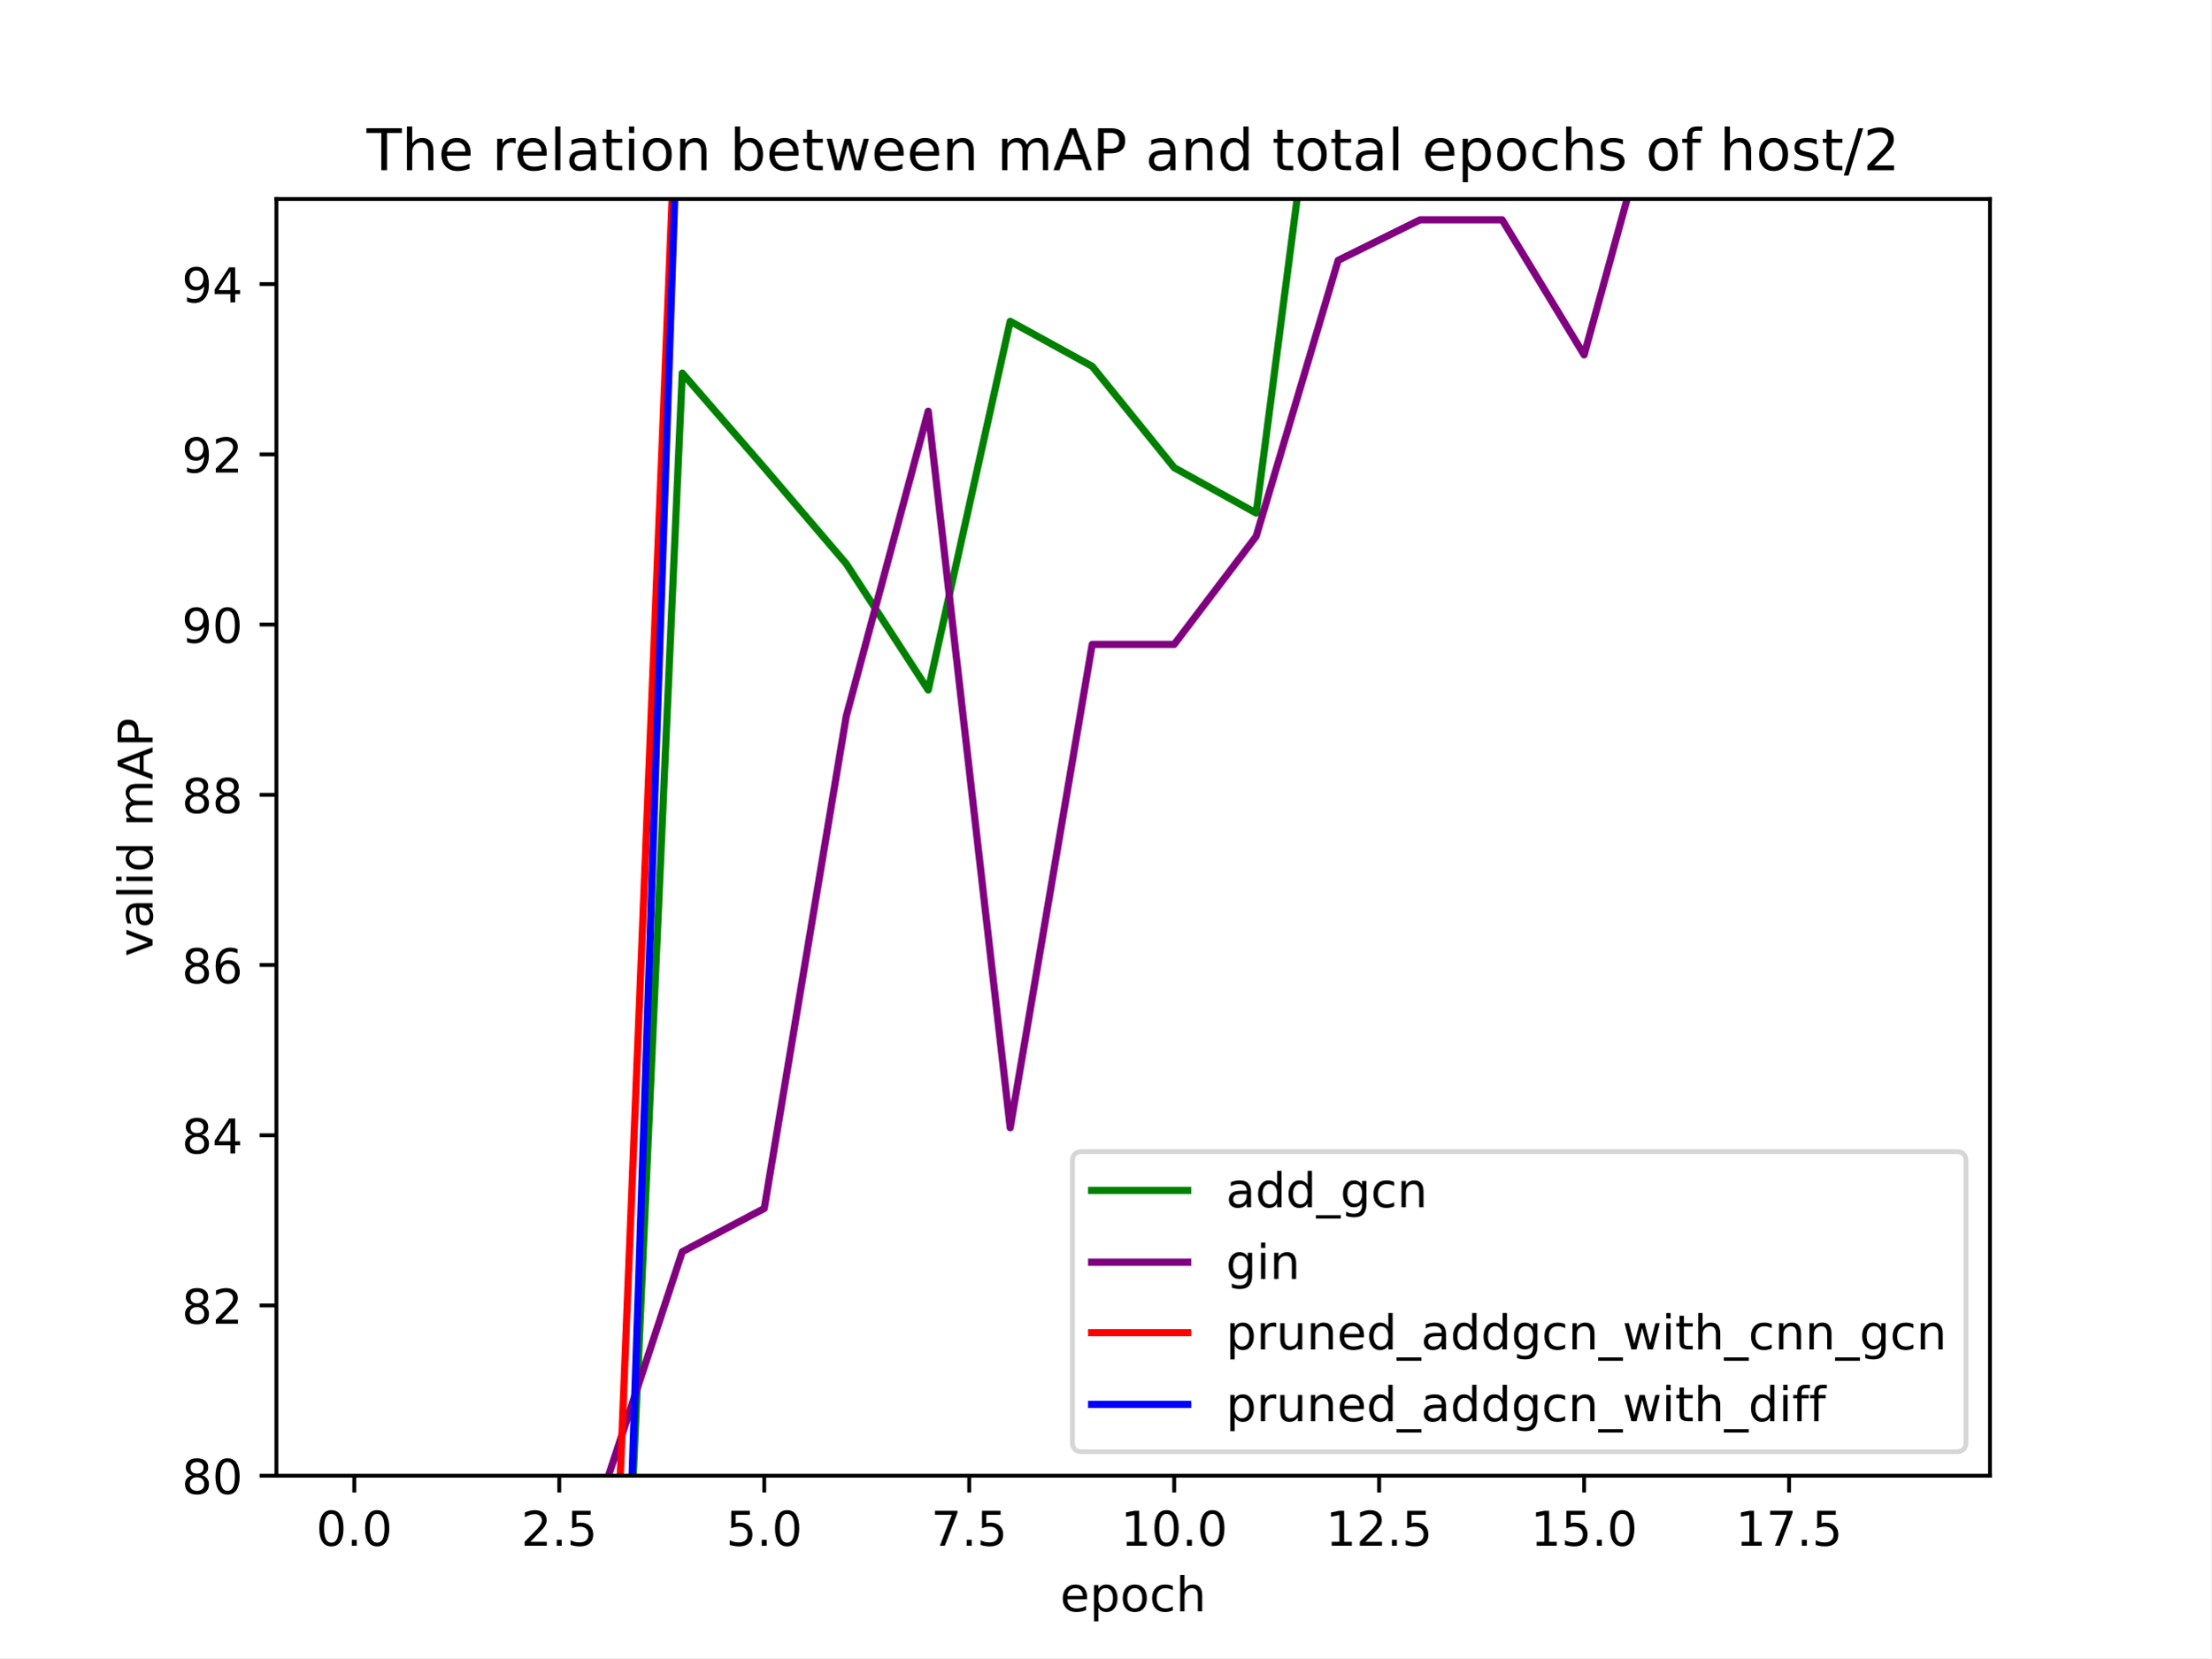
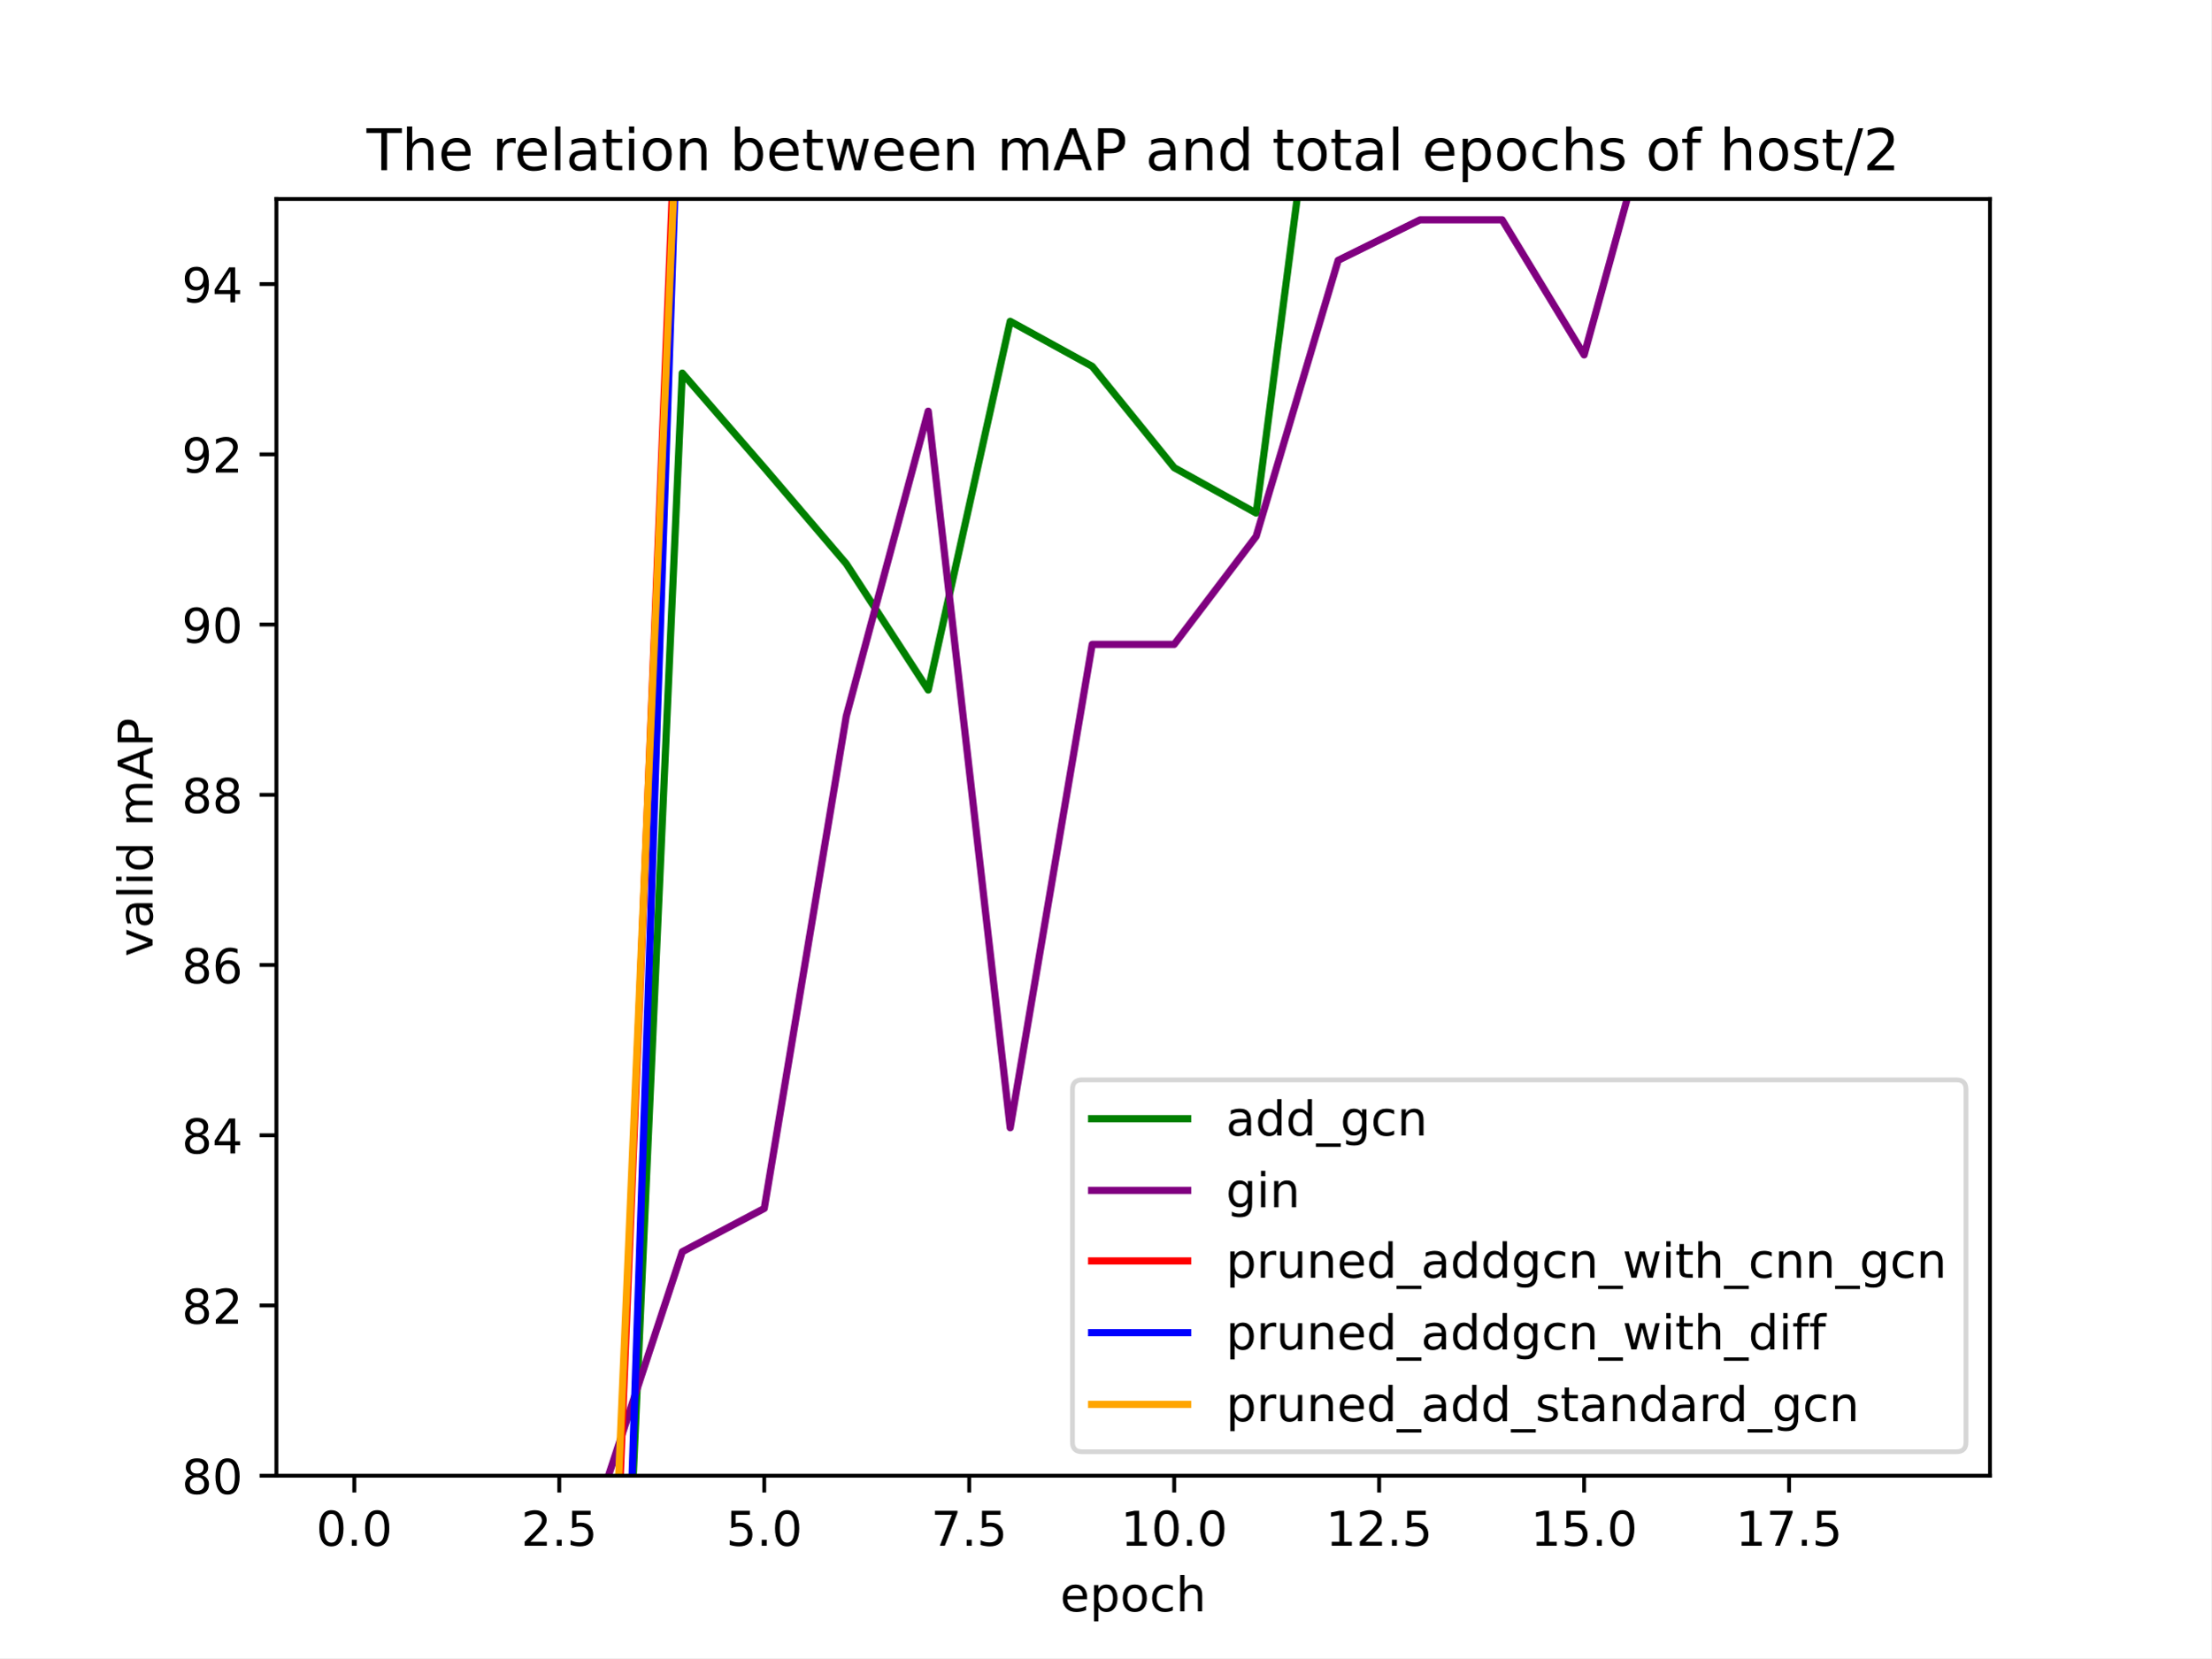
<svg xmlns="http://www.w3.org/2000/svg" xmlns:xlink="http://www.w3.org/1999/xlink" width="460.8pt" height="345.6pt" viewBox="0 0 460.8 345.6" version="1.1">
  <defs>
    <style type="text/css">*{stroke-linejoin: round; stroke-linecap: butt}</style>
  </defs>
  <g id="figure_1">
    <g id="patch_1">
      <path d="M 0 345.6  L 460.8 345.6  L 460.8 0  L 0 0  z " style="fill: #ffffff" />
    </g>
    <g id="axes_1">
      <g id="patch_2">
        <path d="M 57.6 307.584  L 414.72 307.584  L 414.72 41.472  L 57.6 41.472  z " style="fill: #ffffff" />
      </g>
      <g id="matplotlib.axis_1">
        <g id="xtick_1">
          <g id="line2d_1">
            <defs>
-               <path id="m2e682666f9" d="M 0 0  L 0 3.5  " style="stroke: #000000; stroke-width: 0.8" />
+               <path id="m16d23750e2" d="M 0 0  L 0 3.5  " style="stroke: #000000; stroke-width: 0.8" />
            </defs>
            <g>
-               <use xlink:href="#m2e682666f9" x="73.833" y="307.584" style="stroke: #000000; stroke-width: 0.8" />
+               <use xlink:href="#m16d23750e2" x="73.833" y="307.584" style="stroke: #000000; stroke-width: 0.8" />
            </g>
          </g>
          <g id="text_1">
            <g transform="translate(65.88116 322.1824) scale(0.1 -0.1)">
              <defs>
                <path id="DejaVuSans-30" d="M 2034 4250  Q 1547 4250 1301 3770  Q 1056 3291 1056 2328  Q 1056 1369 1301 889  Q 1547 409 2034 409  Q 2525 409 2770 889  Q 3016 1369 3016 2328  Q 3016 3291 2770 3770  Q 2525 4250 2034 4250  z M 2034 4750  Q 2819 4750 3233 4129  Q 3647 3509 3647 2328  Q 3647 1150 3233 529  Q 2819 -91 2034 -91  Q 1250 -91 836 529  Q 422 1150 422 2328  Q 422 3509 836 4129  Q 1250 4750 2034 4750  z " transform="scale(0.015625)" />
                <path id="DejaVuSans-2e" d="M 684 794  L 1344 794  L 1344 0  L 684 0  L 684 794  z " transform="scale(0.015625)" />
              </defs>
              <use xlink:href="#DejaVuSans-30" />
              <use xlink:href="#DejaVuSans-2e" x="63.623" />
              <use xlink:href="#DejaVuSans-30" x="95.41" />
            </g>
          </g>
        </g>
        <g id="xtick_2">
          <g id="line2d_2">
            <g>
-               <use xlink:href="#m2e682666f9" x="116.55" y="307.584" style="stroke: #000000; stroke-width: 0.8" />
+               <use xlink:href="#m16d23750e2" x="116.55" y="307.584" style="stroke: #000000; stroke-width: 0.8" />
            </g>
          </g>
          <g id="text_2">
            <g transform="translate(108.5989 322.1824) scale(0.1 -0.1)">
              <defs>
                <path id="DejaVuSans-32" d="M 1228 531  L 3431 531  L 3431 0  L 469 0  L 469 531  Q 828 903 1448 1529  Q 2069 2156 2228 2338  Q 2531 2678 2651 2914  Q 2772 3150 2772 3378  Q 2772 3750 2511 3984  Q 2250 4219 1831 4219  Q 1534 4219 1204 4116  Q 875 4013 500 3803  L 500 4441  Q 881 4594 1212 4672  Q 1544 4750 1819 4750  Q 2544 4750 2975 4387  Q 3406 4025 3406 3419  Q 3406 3131 3298 2873  Q 3191 2616 2906 2266  Q 2828 2175 2409 1742  Q 1991 1309 1228 531  z " transform="scale(0.015625)" />
                <path id="DejaVuSans-35" d="M 691 4666  L 3169 4666  L 3169 4134  L 1269 4134  L 1269 2991  Q 1406 3038 1543 3061  Q 1681 3084 1819 3084  Q 2600 3084 3056 2656  Q 3513 2228 3513 1497  Q 3513 744 3044 326  Q 2575 -91 1722 -91  Q 1428 -91 1123 -41  Q 819 9 494 109  L 494 744  Q 775 591 1075 516  Q 1375 441 1709 441  Q 2250 441 2565 725  Q 2881 1009 2881 1497  Q 2881 1984 2565 2268  Q 2250 2553 1709 2553  Q 1456 2553 1204 2497  Q 953 2441 691 2322  L 691 4666  z " transform="scale(0.015625)" />
              </defs>
              <use xlink:href="#DejaVuSans-32" />
              <use xlink:href="#DejaVuSans-2e" x="63.623" />
              <use xlink:href="#DejaVuSans-35" x="95.41" />
            </g>
          </g>
        </g>
        <g id="xtick_3">
          <g id="line2d_3">
            <g>
-               <use xlink:href="#m2e682666f9" x="159.268" y="307.584" style="stroke: #000000; stroke-width: 0.8" />
+               <use xlink:href="#m16d23750e2" x="159.268" y="307.584" style="stroke: #000000; stroke-width: 0.8" />
            </g>
          </g>
          <g id="text_3">
            <g transform="translate(151.3166 322.1824) scale(0.1 -0.1)">
              <use xlink:href="#DejaVuSans-35" />
              <use xlink:href="#DejaVuSans-2e" x="63.623" />
              <use xlink:href="#DejaVuSans-30" x="95.41" />
            </g>
          </g>
        </g>
        <g id="xtick_4">
          <g id="line2d_4">
            <g>
-               <use xlink:href="#m2e682666f9" x="201.986" y="307.584" style="stroke: #000000; stroke-width: 0.8" />
+               <use xlink:href="#m16d23750e2" x="201.986" y="307.584" style="stroke: #000000; stroke-width: 0.8" />
            </g>
          </g>
          <g id="text_4">
            <g transform="translate(194.0343 322.1824) scale(0.1 -0.1)">
              <defs>
                <path id="DejaVuSans-37" d="M 525 4666  L 3525 4666  L 3525 4397  L 1831 0  L 1172 0  L 2766 4134  L 525 4134  L 525 4666  z " transform="scale(0.015625)" />
              </defs>
              <use xlink:href="#DejaVuSans-37" />
              <use xlink:href="#DejaVuSans-2e" x="63.623" />
              <use xlink:href="#DejaVuSans-35" x="95.41" />
            </g>
          </g>
        </g>
        <g id="xtick_5">
          <g id="line2d_5">
            <g>
-               <use xlink:href="#m2e682666f9" x="244.704" y="307.584" style="stroke: #000000; stroke-width: 0.8" />
+               <use xlink:href="#m16d23750e2" x="244.704" y="307.584" style="stroke: #000000; stroke-width: 0.8" />
            </g>
          </g>
          <g id="text_5">
            <g transform="translate(233.5707 322.1824) scale(0.1 -0.1)">
              <defs>
                <path id="DejaVuSans-31" d="M 794 531  L 1825 531  L 1825 4091  L 703 3866  L 703 4441  L 1819 4666  L 2450 4666  L 2450 531  L 3481 531  L 3481 0  L 794 0  L 794 531  z " transform="scale(0.015625)" />
              </defs>
              <use xlink:href="#DejaVuSans-31" />
              <use xlink:href="#DejaVuSans-30" x="63.623" />
              <use xlink:href="#DejaVuSans-2e" x="127.246" />
              <use xlink:href="#DejaVuSans-30" x="159.033" />
            </g>
          </g>
        </g>
        <g id="xtick_6">
          <g id="line2d_6">
            <g>
-               <use xlink:href="#m2e682666f9" x="287.421" y="307.584" style="stroke: #000000; stroke-width: 0.8" />
+               <use xlink:href="#m16d23750e2" x="287.421" y="307.584" style="stroke: #000000; stroke-width: 0.8" />
            </g>
          </g>
          <g id="text_6">
            <g transform="translate(276.2884 322.1824) scale(0.1 -0.1)">
              <use xlink:href="#DejaVuSans-31" />
              <use xlink:href="#DejaVuSans-32" x="63.623" />
              <use xlink:href="#DejaVuSans-2e" x="127.246" />
              <use xlink:href="#DejaVuSans-35" x="159.033" />
            </g>
          </g>
        </g>
        <g id="xtick_7">
          <g id="line2d_7">
            <g>
-               <use xlink:href="#m2e682666f9" x="330.139" y="307.584" style="stroke: #000000; stroke-width: 0.8" />
+               <use xlink:href="#m16d23750e2" x="330.139" y="307.584" style="stroke: #000000; stroke-width: 0.8" />
            </g>
          </g>
          <g id="text_7">
            <g transform="translate(319.0061 322.1824) scale(0.1 -0.1)">
              <use xlink:href="#DejaVuSans-31" />
              <use xlink:href="#DejaVuSans-35" x="63.623" />
              <use xlink:href="#DejaVuSans-2e" x="127.246" />
              <use xlink:href="#DejaVuSans-30" x="159.033" />
            </g>
          </g>
        </g>
        <g id="xtick_8">
          <g id="line2d_8">
            <g>
-               <use xlink:href="#m2e682666f9" x="372.857" y="307.584" style="stroke: #000000; stroke-width: 0.8" />
+               <use xlink:href="#m16d23750e2" x="372.857" y="307.584" style="stroke: #000000; stroke-width: 0.8" />
            </g>
          </g>
          <g id="text_8">
            <g transform="translate(361.7238 322.1824) scale(0.1 -0.1)">
              <use xlink:href="#DejaVuSans-31" />
              <use xlink:href="#DejaVuSans-37" x="63.623" />
              <use xlink:href="#DejaVuSans-2e" x="127.246" />
              <use xlink:href="#DejaVuSans-35" x="159.033" />
            </g>
          </g>
        </g>
        <g id="text_9">
          <g transform="translate(220.9319 335.8606) scale(0.1 -0.1)">
            <defs>
              <path id="DejaVuSans-65" d="M 3597 1894  L 3597 1613  L 953 1613  Q 991 1019 1311 708  Q 1631 397 2203 397  Q 2534 397 2845 478  Q 3156 559 3463 722  L 3463 178  Q 3153 47 2828 -22  Q 2503 -91 2169 -91  Q 1331 -91 842 396  Q 353 884 353 1716  Q 353 2575 817 3079  Q 1281 3584 2069 3584  Q 2775 3584 3186 3129  Q 3597 2675 3597 1894  z M 3022 2063  Q 3016 2534 2758 2815  Q 2500 3097 2075 3097  Q 1594 3097 1305 2825  Q 1016 2553 972 2059  L 3022 2063  z " transform="scale(0.015625)" />
              <path id="DejaVuSans-70" d="M 1159 525  L 1159 -1331  L 581 -1331  L 581 3500  L 1159 3500  L 1159 2969  Q 1341 3281 1617 3432  Q 1894 3584 2278 3584  Q 2916 3584 3314 3078  Q 3713 2572 3713 1747  Q 3713 922 3314 415  Q 2916 -91 2278 -91  Q 1894 -91 1617 61  Q 1341 213 1159 525  z M 3116 1747  Q 3116 2381 2855 2742  Q 2594 3103 2138 3103  Q 1681 3103 1420 2742  Q 1159 2381 1159 1747  Q 1159 1113 1420 752  Q 1681 391 2138 391  Q 2594 391 2855 752  Q 3116 1113 3116 1747  z " transform="scale(0.015625)" />
              <path id="DejaVuSans-6f" d="M 1959 3097  Q 1497 3097 1228 2736  Q 959 2375 959 1747  Q 959 1119 1226 758  Q 1494 397 1959 397  Q 2419 397 2687 759  Q 2956 1122 2956 1747  Q 2956 2369 2687 2733  Q 2419 3097 1959 3097  z M 1959 3584  Q 2709 3584 3137 3096  Q 3566 2609 3566 1747  Q 3566 888 3137 398  Q 2709 -91 1959 -91  Q 1206 -91 779 398  Q 353 888 353 1747  Q 353 2609 779 3096  Q 1206 3584 1959 3584  z " transform="scale(0.015625)" />
              <path id="DejaVuSans-63" d="M 3122 3366  L 3122 2828  Q 2878 2963 2633 3030  Q 2388 3097 2138 3097  Q 1578 3097 1268 2742  Q 959 2388 959 1747  Q 959 1106 1268 751  Q 1578 397 2138 397  Q 2388 397 2633 464  Q 2878 531 3122 666  L 3122 134  Q 2881 22 2623 -34  Q 2366 -91 2075 -91  Q 1284 -91 818 406  Q 353 903 353 1747  Q 353 2603 823 3093  Q 1294 3584 2113 3584  Q 2378 3584 2631 3529  Q 2884 3475 3122 3366  z " transform="scale(0.015625)" />
              <path id="DejaVuSans-68" d="M 3513 2113  L 3513 0  L 2938 0  L 2938 2094  Q 2938 2591 2744 2837  Q 2550 3084 2163 3084  Q 1697 3084 1428 2787  Q 1159 2491 1159 1978  L 1159 0  L 581 0  L 581 4863  L 1159 4863  L 1159 2956  Q 1366 3272 1645 3428  Q 1925 3584 2291 3584  Q 2894 3584 3203 3211  Q 3513 2838 3513 2113  z " transform="scale(0.015625)" />
            </defs>
            <use xlink:href="#DejaVuSans-65" />
            <use xlink:href="#DejaVuSans-70" x="61.523" />
            <use xlink:href="#DejaVuSans-6f" x="125" />
            <use xlink:href="#DejaVuSans-63" x="186.182" />
            <use xlink:href="#DejaVuSans-68" x="241.162" />
          </g>
        </g>
      </g>
      <g id="matplotlib.axis_2">
        <g id="ytick_1">
          <g id="line2d_9">
            <defs>
-               <path id="mabb44b4203" d="M 0 0  L -3.5 0  " style="stroke: #000000; stroke-width: 0.8" />
+               <path id="meef27a64d8" d="M 0 0  L -3.5 0  " style="stroke: #000000; stroke-width: 0.8" />
            </defs>
            <g>
-               <use xlink:href="#mabb44b4203" x="57.6" y="307.584" style="stroke: #000000; stroke-width: 0.8" />
+               <use xlink:href="#meef27a64d8" x="57.6" y="307.584" style="stroke: #000000; stroke-width: 0.8" />
            </g>
          </g>
          <g id="text_10">
            <g transform="translate(37.875 311.3832) scale(0.1 -0.1)">
              <defs>
                <path id="DejaVuSans-38" d="M 2034 2216  Q 1584 2216 1326 1975  Q 1069 1734 1069 1313  Q 1069 891 1326 650  Q 1584 409 2034 409  Q 2484 409 2743 651  Q 3003 894 3003 1313  Q 3003 1734 2745 1975  Q 2488 2216 2034 2216  z M 1403 2484  Q 997 2584 770 2862  Q 544 3141 544 3541  Q 544 4100 942 4425  Q 1341 4750 2034 4750  Q 2731 4750 3128 4425  Q 3525 4100 3525 3541  Q 3525 3141 3298 2862  Q 3072 2584 2669 2484  Q 3125 2378 3379 2068  Q 3634 1759 3634 1313  Q 3634 634 3220 271  Q 2806 -91 2034 -91  Q 1263 -91 848 271  Q 434 634 434 1313  Q 434 1759 690 2068  Q 947 2378 1403 2484  z M 1172 3481  Q 1172 3119 1398 2916  Q 1625 2713 2034 2713  Q 2441 2713 2670 2916  Q 2900 3119 2900 3481  Q 2900 3844 2670 4047  Q 2441 4250 2034 4250  Q 1625 4250 1398 4047  Q 1172 3844 1172 3481  z " transform="scale(0.015625)" />
              </defs>
              <use xlink:href="#DejaVuSans-38" />
              <use xlink:href="#DejaVuSans-30" x="63.623" />
            </g>
          </g>
        </g>
        <g id="ytick_2">
          <g id="line2d_10">
            <g>
-               <use xlink:href="#mabb44b4203" x="57.6" y="272.102" style="stroke: #000000; stroke-width: 0.8" />
+               <use xlink:href="#meef27a64d8" x="57.6" y="272.102" style="stroke: #000000; stroke-width: 0.8" />
            </g>
          </g>
          <g id="text_11">
            <g transform="translate(37.875 275.9016) scale(0.1 -0.1)">
              <use xlink:href="#DejaVuSans-38" />
              <use xlink:href="#DejaVuSans-32" x="63.623" />
            </g>
          </g>
        </g>
        <g id="ytick_3">
          <g id="line2d_11">
            <g>
-               <use xlink:href="#mabb44b4203" x="57.6" y="236.621" style="stroke: #000000; stroke-width: 0.8" />
+               <use xlink:href="#meef27a64d8" x="57.6" y="236.621" style="stroke: #000000; stroke-width: 0.8" />
            </g>
          </g>
          <g id="text_12">
            <g transform="translate(37.875 240.42) scale(0.1 -0.1)">
              <defs>
                <path id="DejaVuSans-34" d="M 2419 4116  L 825 1625  L 2419 1625  L 2419 4116  z M 2253 4666  L 3047 4666  L 3047 1625  L 3713 1625  L 3713 1100  L 3047 1100  L 3047 0  L 2419 0  L 2419 1100  L 313 1100  L 313 1709  L 2253 4666  z " transform="scale(0.015625)" />
              </defs>
              <use xlink:href="#DejaVuSans-38" />
              <use xlink:href="#DejaVuSans-34" x="63.623" />
            </g>
          </g>
        </g>
        <g id="ytick_4">
          <g id="line2d_12">
            <g>
-               <use xlink:href="#mabb44b4203" x="57.6" y="201.139" style="stroke: #000000; stroke-width: 0.8" />
+               <use xlink:href="#meef27a64d8" x="57.6" y="201.139" style="stroke: #000000; stroke-width: 0.8" />
            </g>
          </g>
          <g id="text_13">
            <g transform="translate(37.875 204.9384) scale(0.1 -0.1)">
              <defs>
                <path id="DejaVuSans-36" d="M 2113 2584  Q 1688 2584 1439 2293  Q 1191 2003 1191 1497  Q 1191 994 1439 701  Q 1688 409 2113 409  Q 2538 409 2786 701  Q 3034 994 3034 1497  Q 3034 2003 2786 2293  Q 2538 2584 2113 2584  z M 3366 4563  L 3366 3988  Q 3128 4100 2886 4159  Q 2644 4219 2406 4219  Q 1781 4219 1451 3797  Q 1122 3375 1075 2522  Q 1259 2794 1537 2939  Q 1816 3084 2150 3084  Q 2853 3084 3261 2657  Q 3669 2231 3669 1497  Q 3669 778 3244 343  Q 2819 -91 2113 -91  Q 1303 -91 875 529  Q 447 1150 447 2328  Q 447 3434 972 4092  Q 1497 4750 2381 4750  Q 2619 4750 2861 4703  Q 3103 4656 3366 4563  z " transform="scale(0.015625)" />
              </defs>
              <use xlink:href="#DejaVuSans-38" />
              <use xlink:href="#DejaVuSans-36" x="63.623" />
            </g>
          </g>
        </g>
        <g id="ytick_5">
          <g id="line2d_13">
            <g>
-               <use xlink:href="#mabb44b4203" x="57.6" y="165.658" style="stroke: #000000; stroke-width: 0.8" />
+               <use xlink:href="#meef27a64d8" x="57.6" y="165.658" style="stroke: #000000; stroke-width: 0.8" />
            </g>
          </g>
          <g id="text_14">
            <g transform="translate(37.875 169.4568) scale(0.1 -0.1)">
              <use xlink:href="#DejaVuSans-38" />
              <use xlink:href="#DejaVuSans-38" x="63.623" />
            </g>
          </g>
        </g>
        <g id="ytick_6">
          <g id="line2d_14">
            <g>
-               <use xlink:href="#mabb44b4203" x="57.6" y="130.176" style="stroke: #000000; stroke-width: 0.8" />
+               <use xlink:href="#meef27a64d8" x="57.6" y="130.176" style="stroke: #000000; stroke-width: 0.8" />
            </g>
          </g>
          <g id="text_15">
            <g transform="translate(37.875 133.9752) scale(0.1 -0.1)">
              <defs>
                <path id="DejaVuSans-39" d="M 703 97  L 703 672  Q 941 559 1184 500  Q 1428 441 1663 441  Q 2288 441 2617 861  Q 2947 1281 2994 2138  Q 2813 1869 2534 1725  Q 2256 1581 1919 1581  Q 1219 1581 811 2004  Q 403 2428 403 3163  Q 403 3881 828 4315  Q 1253 4750 1959 4750  Q 2769 4750 3195 4129  Q 3622 3509 3622 2328  Q 3622 1225 3098 567  Q 2575 -91 1691 -91  Q 1453 -91 1209 -44  Q 966 3 703 97  z M 1959 2075  Q 2384 2075 2632 2365  Q 2881 2656 2881 3163  Q 2881 3666 2632 3958  Q 2384 4250 1959 4250  Q 1534 4250 1286 3958  Q 1038 3666 1038 3163  Q 1038 2656 1286 2365  Q 1534 2075 1959 2075  z " transform="scale(0.015625)" />
              </defs>
              <use xlink:href="#DejaVuSans-39" />
              <use xlink:href="#DejaVuSans-30" x="63.623" />
            </g>
          </g>
        </g>
        <g id="ytick_7">
          <g id="line2d_15">
            <g>
-               <use xlink:href="#mabb44b4203" x="57.6" y="94.694" style="stroke: #000000; stroke-width: 0.8" />
+               <use xlink:href="#meef27a64d8" x="57.6" y="94.694" style="stroke: #000000; stroke-width: 0.8" />
            </g>
          </g>
          <g id="text_16">
            <g transform="translate(37.875 98.49362) scale(0.1 -0.1)">
              <use xlink:href="#DejaVuSans-39" />
              <use xlink:href="#DejaVuSans-32" x="63.623" />
            </g>
          </g>
        </g>
        <g id="ytick_8">
          <g id="line2d_16">
            <g>
-               <use xlink:href="#mabb44b4203" x="57.6" y="59.213" style="stroke: #000000; stroke-width: 0.8" />
+               <use xlink:href="#meef27a64d8" x="57.6" y="59.213" style="stroke: #000000; stroke-width: 0.8" />
            </g>
          </g>
          <g id="text_17">
            <g transform="translate(37.875 63.01202) scale(0.1 -0.1)">
              <use xlink:href="#DejaVuSans-39" />
              <use xlink:href="#DejaVuSans-34" x="63.623" />
            </g>
          </g>
        </g>
        <g id="text_18">
          <g transform="translate(31.79531 199.3983) rotate(-90) scale(0.1 -0.1)">
            <defs>
              <path id="DejaVuSans-76" d="M 191 3500  L 800 3500  L 1894 563  L 2988 3500  L 3597 3500  L 2284 0  L 1503 0  L 191 3500  z " transform="scale(0.015625)" />
              <path id="DejaVuSans-61" d="M 2194 1759  Q 1497 1759 1228 1600  Q 959 1441 959 1056  Q 959 750 1161 570  Q 1363 391 1709 391  Q 2188 391 2477 730  Q 2766 1069 2766 1631  L 2766 1759  L 2194 1759  z M 3341 1997  L 3341 0  L 2766 0  L 2766 531  Q 2569 213 2275 61  Q 1981 -91 1556 -91  Q 1019 -91 701 211  Q 384 513 384 1019  Q 384 1609 779 1909  Q 1175 2209 1959 2209  L 2766 2209  L 2766 2266  Q 2766 2663 2505 2880  Q 2244 3097 1772 3097  Q 1472 3097 1187 3025  Q 903 2953 641 2809  L 641 3341  Q 956 3463 1253 3523  Q 1550 3584 1831 3584  Q 2591 3584 2966 3190  Q 3341 2797 3341 1997  z " transform="scale(0.015625)" />
              <path id="DejaVuSans-6c" d="M 603 4863  L 1178 4863  L 1178 0  L 603 0  L 603 4863  z " transform="scale(0.015625)" />
              <path id="DejaVuSans-69" d="M 603 3500  L 1178 3500  L 1178 0  L 603 0  L 603 3500  z M 603 4863  L 1178 4863  L 1178 4134  L 603 4134  L 603 4863  z " transform="scale(0.015625)" />
              <path id="DejaVuSans-64" d="M 2906 2969  L 2906 4863  L 3481 4863  L 3481 0  L 2906 0  L 2906 525  Q 2725 213 2448 61  Q 2172 -91 1784 -91  Q 1150 -91 751 415  Q 353 922 353 1747  Q 353 2572 751 3078  Q 1150 3584 1784 3584  Q 2172 3584 2448 3432  Q 2725 3281 2906 2969  z M 947 1747  Q 947 1113 1208 752  Q 1469 391 1925 391  Q 2381 391 2643 752  Q 2906 1113 2906 1747  Q 2906 2381 2643 2742  Q 2381 3103 1925 3103  Q 1469 3103 1208 2742  Q 947 2381 947 1747  z " transform="scale(0.015625)" />
              <path id="DejaVuSans-20" transform="scale(0.015625)" />
              <path id="DejaVuSans-6d" d="M 3328 2828  Q 3544 3216 3844 3400  Q 4144 3584 4550 3584  Q 5097 3584 5394 3201  Q 5691 2819 5691 2113  L 5691 0  L 5113 0  L 5113 2094  Q 5113 2597 4934 2840  Q 4756 3084 4391 3084  Q 3944 3084 3684 2787  Q 3425 2491 3425 1978  L 3425 0  L 2847 0  L 2847 2094  Q 2847 2600 2669 2842  Q 2491 3084 2119 3084  Q 1678 3084 1418 2786  Q 1159 2488 1159 1978  L 1159 0  L 581 0  L 581 3500  L 1159 3500  L 1159 2956  Q 1356 3278 1631 3431  Q 1906 3584 2284 3584  Q 2666 3584 2933 3390  Q 3200 3197 3328 2828  z " transform="scale(0.015625)" />
              <path id="DejaVuSans-41" d="M 2188 4044  L 1331 1722  L 3047 1722  L 2188 4044  z M 1831 4666  L 2547 4666  L 4325 0  L 3669 0  L 3244 1197  L 1141 1197  L 716 0  L 50 0  L 1831 4666  z " transform="scale(0.015625)" />
              <path id="DejaVuSans-50" d="M 1259 4147  L 1259 2394  L 2053 2394  Q 2494 2394 2734 2622  Q 2975 2850 2975 3272  Q 2975 3691 2734 3919  Q 2494 4147 2053 4147  L 1259 4147  z M 628 4666  L 2053 4666  Q 2838 4666 3239 4311  Q 3641 3956 3641 3272  Q 3641 2581 3239 2228  Q 2838 1875 2053 1875  L 1259 1875  L 1259 0  L 628 0  L 628 4666  z " transform="scale(0.015625)" />
            </defs>
            <use xlink:href="#DejaVuSans-76" />
            <use xlink:href="#DejaVuSans-61" x="59.18" />
            <use xlink:href="#DejaVuSans-6c" x="120.459" />
            <use xlink:href="#DejaVuSans-69" x="148.242" />
            <use xlink:href="#DejaVuSans-64" x="176.025" />
            <use xlink:href="#DejaVuSans-20" x="239.502" />
            <use xlink:href="#DejaVuSans-6d" x="271.289" />
            <use xlink:href="#DejaVuSans-41" x="368.701" />
            <use xlink:href="#DejaVuSans-50" x="437.109" />
          </g>
        </g>
      </g>
      <g id="line2d_17">
-         <path d="M 130.235 346.6  L 142.181 77.762  L 159.268 97.474  L 176.355 117.499  L 193.442 143.815  L 210.529 66.967  L 227.616 76.354  L 244.704 97.474  L 261.791 106.939  L 275.846 -1  M 314.4 -1  L 330.139 24.938  L 342.293 -1  " clip-path="url(#pdeb969fbda)" style="fill: none; stroke: #008000; stroke-width: 1.5; stroke-linecap: square" />
+         <path d="M 130.235 346.6  L 142.181 77.762  L 159.268 97.474  L 176.355 117.499  L 193.442 143.815  L 210.529 66.967  L 227.616 76.354  L 244.704 97.474  L 261.791 106.939  L 275.846 -1  M 314.4 -1  L 330.139 24.938  L 342.293 -1  " clip-path="url(#p542a2eb7b8)" style="fill: none; stroke: #008000; stroke-width: 1.5; stroke-linecap: square" />
      </g>
      <g id="line2d_18">
-         <path d="M 90.496 346.6  L 90.92 342.523  L 108.007 341.426  L 125.094 312.78  L 142.181 260.91  L 159.268 251.881  L 176.355 149.298  L 193.442 85.703  L 210.529 235.063  L 227.616 134.313  L 244.704 134.313  L 261.791 111.785  L 278.878 54.258  L 295.965 45.81  L 313.052 45.81  L 330.139 73.97  L 347.226 12.018  L 364.313 12.018  L 381.4 12.018  L 398.487 12.018  " clip-path="url(#pdeb969fbda)" style="fill: none; stroke: #800080; stroke-width: 1.5; stroke-linecap: square" />
+         <path d="M 90.496 346.6  L 90.92 342.523  L 108.007 341.426  L 125.094 312.78  L 142.181 260.91  L 159.268 251.881  L 176.355 149.298  L 193.442 85.703  L 210.529 235.063  L 227.616 134.313  L 244.704 134.313  L 261.791 111.785  L 278.878 54.258  L 295.965 45.81  L 313.052 45.81  L 330.139 73.97  L 347.226 12.018  L 364.313 12.018  L 381.4 12.018  L 398.487 12.018  " clip-path="url(#p542a2eb7b8)" style="fill: none; stroke: #800080; stroke-width: 1.5; stroke-linecap: square" />
      </g>
      <g id="line2d_19">
-         <path d="M 127.678 346.6  L 141.782 -1  M 155.427 -1  L 159.268 1.849  L 176.355 17.145  L 193.442 4.473  L 200.331 -1  " clip-path="url(#pdeb969fbda)" style="fill: none; stroke: #ff0000; stroke-width: 1.5; stroke-linecap: square" />
+         <path d="M 127.678 346.6  L 141.782 -1  M 155.427 -1  L 159.268 1.849  L 176.355 17.145  L 193.442 4.473  L 200.331 -1  " clip-path="url(#p542a2eb7b8)" style="fill: none; stroke: #ff0000; stroke-width: 1.5; stroke-linecap: square" />
      </g>
      <g id="line2d_20">
-         <path d="M 130.428 346.6  L 142.016 -1  " clip-path="url(#pdeb969fbda)" style="fill: none; stroke: #0000ff; stroke-width: 1.5; stroke-linecap: square" />
+         <path d="M 130.428 346.6  L 142.016 -1  " clip-path="url(#p542a2eb7b8)" style="fill: none; stroke: #0000ff; stroke-width: 1.5; stroke-linecap: square" />
+       </g>
+       <g id="line2d_21">
+         <path d="M 127.265 346.6  L 142.154 -1  M 170.215 -1  L 176.355 2.289  L 193.442 -0.84  L 194.219 -1  M 229.351 -1  L 244.704 17.976  L 261.791 15.16  L 267.653 -1  M 302.611 -1  L 313.052 29.113  L 330.139 29.113  L 343.603 -1  M 394.059 -1  L 398.487 4.473  " clip-path="url(#p542a2eb7b8)" style="fill: none; stroke: #ffa500; stroke-width: 1.5; stroke-linecap: square" />
      </g>
      <g id="patch_3">
        <path d="M 57.6 307.584  L 57.6 41.472  " style="fill: none; stroke: #000000; stroke-width: 0.8; stroke-linejoin: miter; stroke-linecap: square" />
      </g>
      <g id="patch_4">
        <path d="M 414.72 307.584  L 414.72 41.472  " style="fill: none; stroke: #000000; stroke-width: 0.8; stroke-linejoin: miter; stroke-linecap: square" />
      </g>
      <g id="patch_5">
        <path d="M 57.6 307.584  L 414.72 307.584  " style="fill: none; stroke: #000000; stroke-width: 0.8; stroke-linejoin: miter; stroke-linecap: square" />
      </g>
      <g id="patch_6">
        <path d="M 57.6 41.472  L 414.72 41.472  " style="fill: none; stroke: #000000; stroke-width: 0.8; stroke-linejoin: miter; stroke-linecap: square" />
      </g>
      <g id="text_19">
        <g transform="translate(76.39219 35.472) scale(0.12 -0.12)">
          <defs>
            <path id="DejaVuSans-54" d="M -19 4666  L 3928 4666  L 3928 4134  L 2272 4134  L 2272 0  L 1638 0  L 1638 4134  L -19 4134  L -19 4666  z " transform="scale(0.015625)" />
            <path id="DejaVuSans-72" d="M 2631 2963  Q 2534 3019 2420 3045  Q 2306 3072 2169 3072  Q 1681 3072 1420 2755  Q 1159 2438 1159 1844  L 1159 0  L 581 0  L 581 3500  L 1159 3500  L 1159 2956  Q 1341 3275 1631 3429  Q 1922 3584 2338 3584  Q 2397 3584 2469 3576  Q 2541 3569 2628 3553  L 2631 2963  z " transform="scale(0.015625)" />
            <path id="DejaVuSans-74" d="M 1172 4494  L 1172 3500  L 2356 3500  L 2356 3053  L 1172 3053  L 1172 1153  Q 1172 725 1289 603  Q 1406 481 1766 481  L 2356 481  L 2356 0  L 1766 0  Q 1100 0 847 248  Q 594 497 594 1153  L 594 3053  L 172 3053  L 172 3500  L 594 3500  L 594 4494  L 1172 4494  z " transform="scale(0.015625)" />
            <path id="DejaVuSans-6e" d="M 3513 2113  L 3513 0  L 2938 0  L 2938 2094  Q 2938 2591 2744 2837  Q 2550 3084 2163 3084  Q 1697 3084 1428 2787  Q 1159 2491 1159 1978  L 1159 0  L 581 0  L 581 3500  L 1159 3500  L 1159 2956  Q 1366 3272 1645 3428  Q 1925 3584 2291 3584  Q 2894 3584 3203 3211  Q 3513 2838 3513 2113  z " transform="scale(0.015625)" />
            <path id="DejaVuSans-62" d="M 3116 1747  Q 3116 2381 2855 2742  Q 2594 3103 2138 3103  Q 1681 3103 1420 2742  Q 1159 2381 1159 1747  Q 1159 1113 1420 752  Q 1681 391 2138 391  Q 2594 391 2855 752  Q 3116 1113 3116 1747  z M 1159 2969  Q 1341 3281 1617 3432  Q 1894 3584 2278 3584  Q 2916 3584 3314 3078  Q 3713 2572 3713 1747  Q 3713 922 3314 415  Q 2916 -91 2278 -91  Q 1894 -91 1617 61  Q 1341 213 1159 525  L 1159 0  L 581 0  L 581 4863  L 1159 4863  L 1159 2969  z " transform="scale(0.015625)" />
            <path id="DejaVuSans-77" d="M 269 3500  L 844 3500  L 1563 769  L 2278 3500  L 2956 3500  L 3675 769  L 4391 3500  L 4966 3500  L 4050 0  L 3372 0  L 2619 2869  L 1863 0  L 1184 0  L 269 3500  z " transform="scale(0.015625)" />
            <path id="DejaVuSans-73" d="M 2834 3397  L 2834 2853  Q 2591 2978 2328 3040  Q 2066 3103 1784 3103  Q 1356 3103 1142 2972  Q 928 2841 928 2578  Q 928 2378 1081 2264  Q 1234 2150 1697 2047  L 1894 2003  Q 2506 1872 2764 1633  Q 3022 1394 3022 966  Q 3022 478 2636 193  Q 2250 -91 1575 -91  Q 1294 -91 989 -36  Q 684 19 347 128  L 347 722  Q 666 556 975 473  Q 1284 391 1588 391  Q 1994 391 2212 530  Q 2431 669 2431 922  Q 2431 1156 2273 1281  Q 2116 1406 1581 1522  L 1381 1569  Q 847 1681 609 1914  Q 372 2147 372 2553  Q 372 3047 722 3315  Q 1072 3584 1716 3584  Q 2034 3584 2315 3537  Q 2597 3491 2834 3397  z " transform="scale(0.015625)" />
            <path id="DejaVuSans-66" d="M 2375 4863  L 2375 4384  L 1825 4384  Q 1516 4384 1395 4259  Q 1275 4134 1275 3809  L 1275 3500  L 2222 3500  L 2222 3053  L 1275 3053  L 1275 0  L 697 0  L 697 3053  L 147 3053  L 147 3500  L 697 3500  L 697 3744  Q 697 4328 969 4595  Q 1241 4863 1831 4863  L 2375 4863  z " transform="scale(0.015625)" />
            <path id="DejaVuSans-2f" d="M 1625 4666  L 2156 4666  L 531 -594  L 0 -594  L 1625 4666  z " transform="scale(0.015625)" />
          </defs>
          <use xlink:href="#DejaVuSans-54" />
          <use xlink:href="#DejaVuSans-68" x="61.084" />
          <use xlink:href="#DejaVuSans-65" x="124.463" />
          <use xlink:href="#DejaVuSans-20" x="185.986" />
          <use xlink:href="#DejaVuSans-72" x="217.773" />
          <use xlink:href="#DejaVuSans-65" x="256.637" />
          <use xlink:href="#DejaVuSans-6c" x="318.16" />
          <use xlink:href="#DejaVuSans-61" x="345.943" />
          <use xlink:href="#DejaVuSans-74" x="407.223" />
          <use xlink:href="#DejaVuSans-69" x="446.432" />
          <use xlink:href="#DejaVuSans-6f" x="474.215" />
          <use xlink:href="#DejaVuSans-6e" x="535.396" />
          <use xlink:href="#DejaVuSans-20" x="598.775" />
          <use xlink:href="#DejaVuSans-62" x="630.562" />
          <use xlink:href="#DejaVuSans-65" x="694.039" />
          <use xlink:href="#DejaVuSans-74" x="755.562" />
          <use xlink:href="#DejaVuSans-77" x="794.771" />
          <use xlink:href="#DejaVuSans-65" x="876.559" />
          <use xlink:href="#DejaVuSans-65" x="938.082" />
          <use xlink:href="#DejaVuSans-6e" x="999.605" />
          <use xlink:href="#DejaVuSans-20" x="1062.984" />
          <use xlink:href="#DejaVuSans-6d" x="1094.771" />
          <use xlink:href="#DejaVuSans-41" x="1192.184" />
          <use xlink:href="#DejaVuSans-50" x="1260.592" />
          <use xlink:href="#DejaVuSans-20" x="1320.895" />
          <use xlink:href="#DejaVuSans-61" x="1352.682" />
          <use xlink:href="#DejaVuSans-6e" x="1413.961" />
          <use xlink:href="#DejaVuSans-64" x="1477.34" />
          <use xlink:href="#DejaVuSans-20" x="1540.816" />
          <use xlink:href="#DejaVuSans-74" x="1572.604" />
          <use xlink:href="#DejaVuSans-6f" x="1611.812" />
          <use xlink:href="#DejaVuSans-74" x="1672.994" />
          <use xlink:href="#DejaVuSans-61" x="1712.203" />
          <use xlink:href="#DejaVuSans-6c" x="1773.482" />
          <use xlink:href="#DejaVuSans-20" x="1801.266" />
          <use xlink:href="#DejaVuSans-65" x="1833.053" />
          <use xlink:href="#DejaVuSans-70" x="1894.576" />
          <use xlink:href="#DejaVuSans-6f" x="1958.053" />
          <use xlink:href="#DejaVuSans-63" x="2019.234" />
          <use xlink:href="#DejaVuSans-68" x="2074.215" />
          <use xlink:href="#DejaVuSans-73" x="2137.594" />
          <use xlink:href="#DejaVuSans-20" x="2189.693" />
          <use xlink:href="#DejaVuSans-6f" x="2221.48" />
          <use xlink:href="#DejaVuSans-66" x="2282.662" />
          <use xlink:href="#DejaVuSans-20" x="2317.867" />
          <use xlink:href="#DejaVuSans-68" x="2349.654" />
          <use xlink:href="#DejaVuSans-6f" x="2413.033" />
          <use xlink:href="#DejaVuSans-73" x="2474.215" />
          <use xlink:href="#DejaVuSans-74" x="2526.314" />
          <use xlink:href="#DejaVuSans-2f" x="2565.523" />
          <use xlink:href="#DejaVuSans-32" x="2599.215" />
        </g>
      </g>
      <g id="legend_1">
        <g id="patch_7">
-           <path d="M 225.503 302.584  L 407.72 302.584  Q 409.72 302.584 409.72 300.584  L 409.72 242.037  Q 409.72 240.037 407.72 240.037  L 225.503 240.037  Q 223.503 240.037 223.503 242.037  L 223.503 300.584  Q 223.503 302.584 225.503 302.584  z " style="fill: #ffffff; opacity: 0.8; stroke: #cccccc; stroke-linejoin: miter" />
-         </g>
-         <g id="line2d_21">
-           <path d="M 227.503 248.136  L 237.503 248.136  L 247.503 248.136  " style="fill: none; stroke: #008000; stroke-width: 1.5; stroke-linecap: square" />
+           <path d="M 225.503 302.584  L 407.72 302.584  Q 409.72 302.584 409.72 300.584  L 409.72 227.081  Q 409.72 225.081 407.72 225.081  L 225.503 225.081  Q 223.503 225.081 223.503 227.081  L 223.503 300.584  Q 223.503 302.584 225.503 302.584  z " style="fill: #ffffff; opacity: 0.8; stroke: #cccccc; stroke-linejoin: miter" />
+         </g>
+         <g id="line2d_22">
+           <path d="M 227.503 233.179  L 237.503 233.179  L 247.503 233.179  " style="fill: none; stroke: #008000; stroke-width: 1.5; stroke-linecap: square" />
        </g>
        <g id="text_20">
-           <g transform="translate(255.5028 251.6356) scale(0.1 -0.1)">
+           <g transform="translate(255.5028 236.6793) scale(0.1 -0.1)">
            <defs>
              <path id="DejaVuSans-5f" d="M 3263 -1063  L 3263 -1509  L -63 -1509  L -63 -1063  L 3263 -1063  z " transform="scale(0.015625)" />
              <path id="DejaVuSans-67" d="M 2906 1791  Q 2906 2416 2648 2759  Q 2391 3103 1925 3103  Q 1463 3103 1205 2759  Q 947 2416 947 1791  Q 947 1169 1205 825  Q 1463 481 1925 481  Q 2391 481 2648 825  Q 2906 1169 2906 1791  z M 3481 434  Q 3481 -459 3084 -895  Q 2688 -1331 1869 -1331  Q 1566 -1331 1297 -1286  Q 1028 -1241 775 -1147  L 775 -588  Q 1028 -725 1275 -790  Q 1522 -856 1778 -856  Q 2344 -856 2625 -561  Q 2906 -266 2906 331  L 2906 616  Q 2728 306 2450 153  Q 2172 0 1784 0  Q 1141 0 747 490  Q 353 981 353 1791  Q 353 2603 747 3093  Q 1141 3584 1784 3584  Q 2172 3584 2450 3431  Q 2728 3278 2906 2969  L 2906 3500  L 3481 3500  L 3481 434  z " transform="scale(0.015625)" />
            </defs>
            <use xlink:href="#DejaVuSans-61" />
            <use xlink:href="#DejaVuSans-64" x="61.279" />
            <use xlink:href="#DejaVuSans-64" x="124.756" />
            <use xlink:href="#DejaVuSans-5f" x="188.232" />
            <use xlink:href="#DejaVuSans-67" x="238.232" />
            <use xlink:href="#DejaVuSans-63" x="301.709" />
            <use xlink:href="#DejaVuSans-6e" x="356.689" />
          </g>
        </g>
-         <g id="line2d_22">
-           <path d="M 227.503 263.092  L 237.503 263.092  L 247.503 263.092  " style="fill: none; stroke: #800080; stroke-width: 1.5; stroke-linecap: square" />
+         <g id="line2d_23">
+           <path d="M 227.503 248.136  L 237.503 248.136  L 247.503 248.136  " style="fill: none; stroke: #800080; stroke-width: 1.5; stroke-linecap: square" />
        </g>
        <g id="text_21">
-           <g transform="translate(255.5028 266.5918) scale(0.1 -0.1)">
+           <g transform="translate(255.5028 251.6356) scale(0.1 -0.1)">
            <use xlink:href="#DejaVuSans-67" />
            <use xlink:href="#DejaVuSans-69" x="63.477" />
            <use xlink:href="#DejaVuSans-6e" x="91.26" />
          </g>
        </g>
-         <g id="line2d_23">
-           <path d="M 227.503 277.77  L 237.503 277.77  L 247.503 277.77  " style="fill: none; stroke: #ff0000; stroke-width: 1.5; stroke-linecap: square" />
+         <g id="line2d_24">
+           <path d="M 227.503 262.814  L 237.503 262.814  L 247.503 262.814  " style="fill: none; stroke: #ff0000; stroke-width: 1.5; stroke-linecap: square" />
        </g>
        <g id="text_22">
-           <g transform="translate(255.5028 281.2699) scale(0.1 -0.1)">
+           <g transform="translate(255.5028 266.3137) scale(0.1 -0.1)">
            <defs>
              <path id="DejaVuSans-75" d="M 544 1381  L 544 3500  L 1119 3500  L 1119 1403  Q 1119 906 1312 657  Q 1506 409 1894 409  Q 2359 409 2629 706  Q 2900 1003 2900 1516  L 2900 3500  L 3475 3500  L 3475 0  L 2900 0  L 2900 538  Q 2691 219 2414 64  Q 2138 -91 1772 -91  Q 1169 -91 856 284  Q 544 659 544 1381  z M 1991 3584  L 1991 3584  z " transform="scale(0.015625)" />
            </defs>
            <use xlink:href="#DejaVuSans-70" />
            <use xlink:href="#DejaVuSans-72" x="63.477" />
            <use xlink:href="#DejaVuSans-75" x="104.59" />
            <use xlink:href="#DejaVuSans-6e" x="167.969" />
            <use xlink:href="#DejaVuSans-65" x="231.348" />
            <use xlink:href="#DejaVuSans-64" x="292.871" />
            <use xlink:href="#DejaVuSans-5f" x="356.348" />
            <use xlink:href="#DejaVuSans-61" x="406.348" />
            <use xlink:href="#DejaVuSans-64" x="467.627" />
            <use xlink:href="#DejaVuSans-64" x="531.104" />
            <use xlink:href="#DejaVuSans-67" x="594.58" />
            <use xlink:href="#DejaVuSans-63" x="658.057" />
            <use xlink:href="#DejaVuSans-6e" x="713.037" />
            <use xlink:href="#DejaVuSans-5f" x="776.416" />
            <use xlink:href="#DejaVuSans-77" x="826.416" />
            <use xlink:href="#DejaVuSans-69" x="908.203" />
            <use xlink:href="#DejaVuSans-74" x="935.986" />
            <use xlink:href="#DejaVuSans-68" x="975.195" />
            <use xlink:href="#DejaVuSans-5f" x="1038.574" />
            <use xlink:href="#DejaVuSans-63" x="1088.574" />
            <use xlink:href="#DejaVuSans-6e" x="1143.555" />
            <use xlink:href="#DejaVuSans-6e" x="1206.934" />
            <use xlink:href="#DejaVuSans-5f" x="1270.312" />
            <use xlink:href="#DejaVuSans-67" x="1320.312" />
            <use xlink:href="#DejaVuSans-63" x="1383.789" />
            <use xlink:href="#DejaVuSans-6e" x="1438.77" />
          </g>
        </g>
-         <g id="line2d_24">
-           <path d="M 227.503 292.726  L 237.503 292.726  L 247.503 292.726  " style="fill: none; stroke: #0000ff; stroke-width: 1.5; stroke-linecap: square" />
+         <g id="line2d_25">
+           <path d="M 227.503 277.77  L 237.503 277.77  L 247.503 277.77  " style="fill: none; stroke: #0000ff; stroke-width: 1.5; stroke-linecap: square" />
        </g>
        <g id="text_23">
-           <g transform="translate(255.5028 296.2262) scale(0.1 -0.1)">
+           <g transform="translate(255.5028 281.2699) scale(0.1 -0.1)">
            <use xlink:href="#DejaVuSans-70" />
            <use xlink:href="#DejaVuSans-72" x="63.477" />
            <use xlink:href="#DejaVuSans-75" x="104.59" />
            <use xlink:href="#DejaVuSans-6e" x="167.969" />
            <use xlink:href="#DejaVuSans-65" x="231.348" />
            <use xlink:href="#DejaVuSans-64" x="292.871" />
            <use xlink:href="#DejaVuSans-5f" x="356.348" />
            <use xlink:href="#DejaVuSans-61" x="406.348" />
            <use xlink:href="#DejaVuSans-64" x="467.627" />
            <use xlink:href="#DejaVuSans-64" x="531.104" />
            <use xlink:href="#DejaVuSans-67" x="594.58" />
            <use xlink:href="#DejaVuSans-63" x="658.057" />
            <use xlink:href="#DejaVuSans-6e" x="713.037" />
            <use xlink:href="#DejaVuSans-5f" x="776.416" />
            <use xlink:href="#DejaVuSans-77" x="826.416" />
            <use xlink:href="#DejaVuSans-69" x="908.203" />
            <use xlink:href="#DejaVuSans-74" x="935.986" />
            <use xlink:href="#DejaVuSans-68" x="975.195" />
            <use xlink:href="#DejaVuSans-5f" x="1038.574" />
            <use xlink:href="#DejaVuSans-64" x="1088.574" />
            <use xlink:href="#DejaVuSans-69" x="1152.051" />
            <use xlink:href="#DejaVuSans-66" x="1179.834" />
            <use xlink:href="#DejaVuSans-66" x="1215.039" />
          </g>
        </g>
+         <g id="line2d_26">
+           <path d="M 227.503 292.726  L 237.503 292.726  L 247.503 292.726  " style="fill: none; stroke: #ffa500; stroke-width: 1.5; stroke-linecap: square" />
+         </g>
+         <g id="text_24">
+           <g transform="translate(255.5028 296.2262) scale(0.1 -0.1)">
+             <use xlink:href="#DejaVuSans-70" />
+             <use xlink:href="#DejaVuSans-72" x="63.477" />
+             <use xlink:href="#DejaVuSans-75" x="104.59" />
+             <use xlink:href="#DejaVuSans-6e" x="167.969" />
+             <use xlink:href="#DejaVuSans-65" x="231.348" />
+             <use xlink:href="#DejaVuSans-64" x="292.871" />
+             <use xlink:href="#DejaVuSans-5f" x="356.348" />
+             <use xlink:href="#DejaVuSans-61" x="406.348" />
+             <use xlink:href="#DejaVuSans-64" x="467.627" />
+             <use xlink:href="#DejaVuSans-64" x="531.104" />
+             <use xlink:href="#DejaVuSans-5f" x="594.58" />
+             <use xlink:href="#DejaVuSans-73" x="644.58" />
+             <use xlink:href="#DejaVuSans-74" x="696.68" />
+             <use xlink:href="#DejaVuSans-61" x="735.889" />
+             <use xlink:href="#DejaVuSans-6e" x="797.168" />
+             <use xlink:href="#DejaVuSans-64" x="860.547" />
+             <use xlink:href="#DejaVuSans-61" x="924.023" />
+             <use xlink:href="#DejaVuSans-72" x="985.303" />
+             <use xlink:href="#DejaVuSans-64" x="1024.666" />
+             <use xlink:href="#DejaVuSans-5f" x="1088.143" />
+             <use xlink:href="#DejaVuSans-67" x="1138.143" />
+             <use xlink:href="#DejaVuSans-63" x="1201.619" />
+             <use xlink:href="#DejaVuSans-6e" x="1256.6" />
+           </g>
+         </g>
      </g>
    </g>
  </g>
  <defs>
-     <clipPath id="pdeb969fbda">
+     <clipPath id="p542a2eb7b8">
      <rect x="57.6" y="41.472" width="357.12" height="266.112" />
    </clipPath>
  </defs>
</svg>
